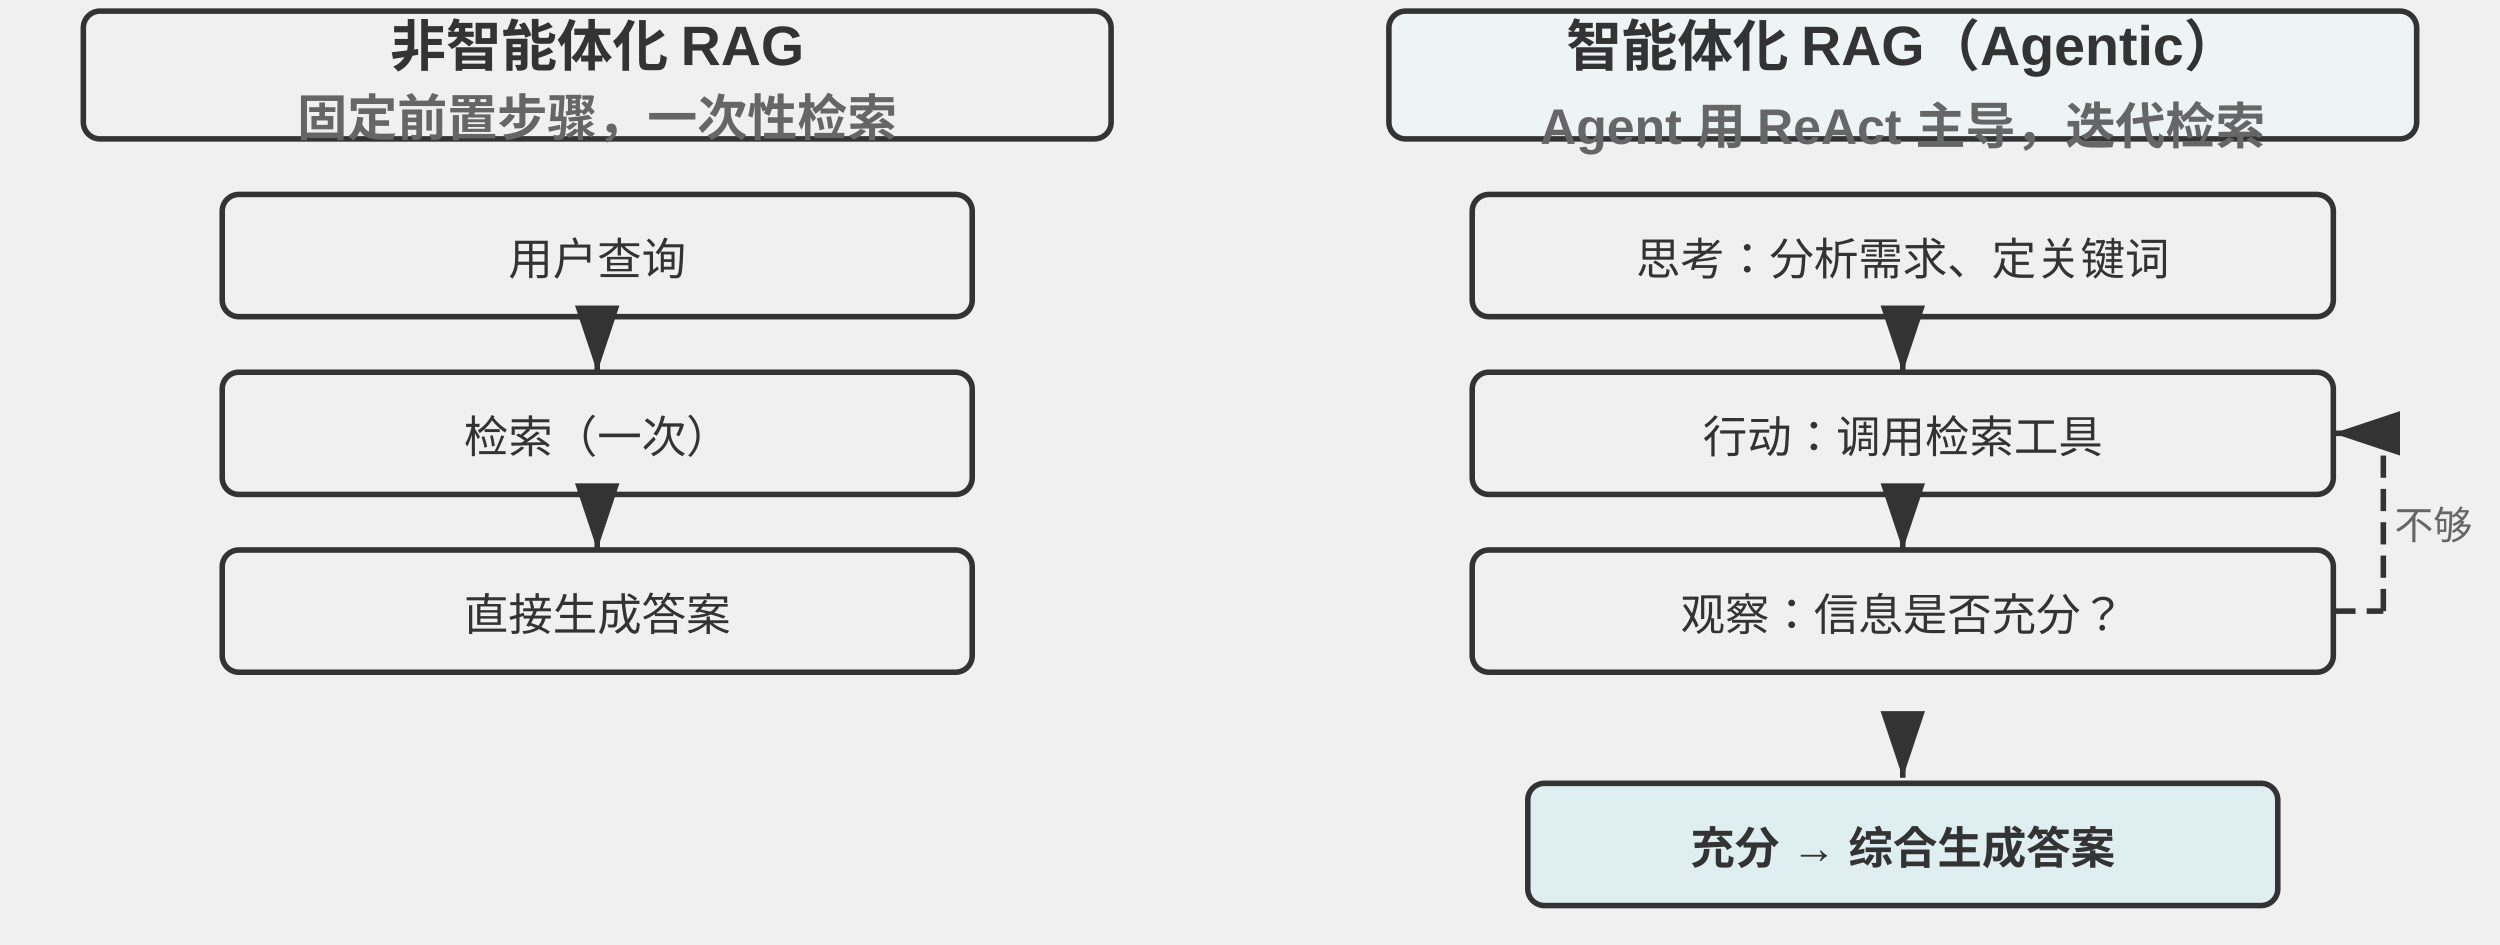
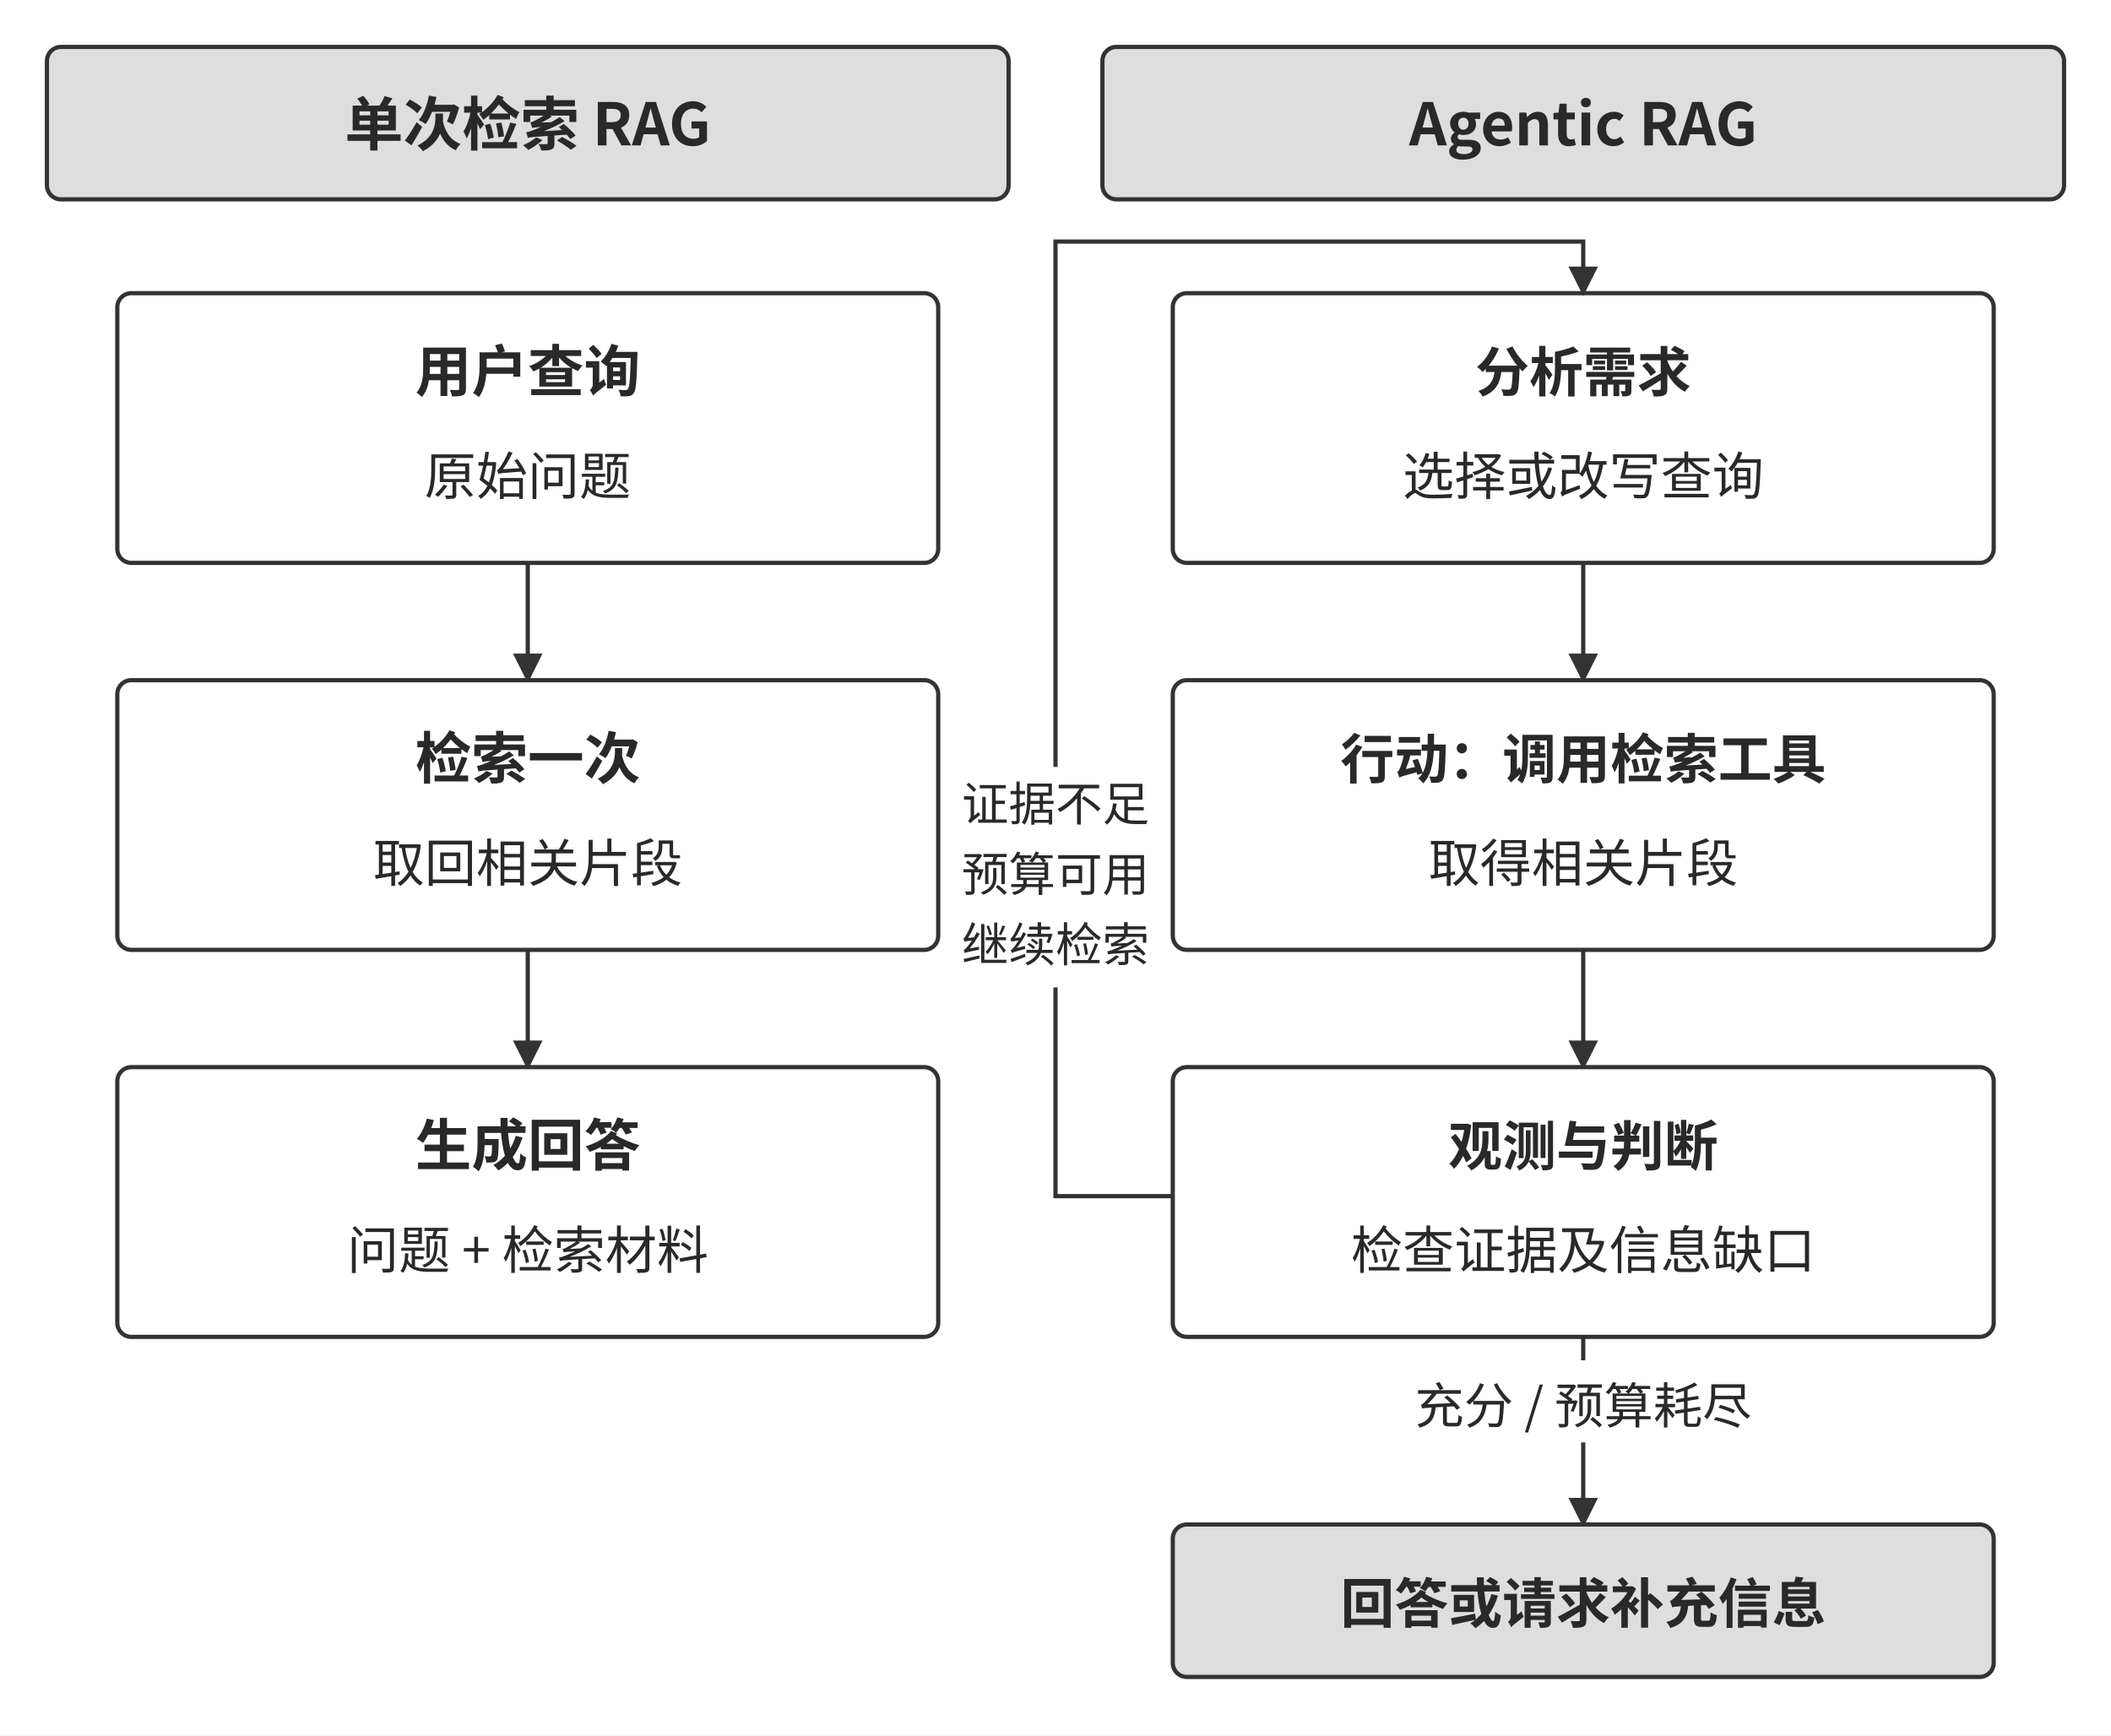
- <svg xmlns="http://www.w3.org/2000/svg" viewBox="0 40 900 340" width="900" height="340" style="background:#ffffff">
+ <svg xmlns="http://www.w3.org/2000/svg" width="150mm" height="123.33mm" viewBox="0 0 900 740" role="img" aria-labelledby="title desc">
  <defs>
-     <marker id="ah" markerWidth="12" markerHeight="8" refX="12" refY="4" orient="auto">
-       <polygon points="0 0, 12 4, 0 8" fill="#333333" />
-     </marker>
-     <marker id="ah-light" markerWidth="12" markerHeight="8" refX="12" refY="4" orient="auto">
-       <polygon points="0 0, 12 4, 0 8" fill="#999999" />
+     <marker id="arrow" viewBox="0 0 10 10" refX="9" refY="5" markerWidth="7" markerHeight="7" orient="auto-start-reverse">
+       <path d="M0 0 L10 5 L0 10 Z" fill="#333333" />
    </marker>
  </defs>
-   <rect x="30" y="44" width="370" height="46" rx="6" fill="#f0f0f0" stroke="#333333" stroke-width="2" />
-   <text x="215.0" y="55.0" font-family="Arial, 'Helvetica Neue', Helvetica, 'PingFang SC', 'Microsoft YaHei', sans-serif" font-size="20" fill="#333333" text-anchor="middle" dominant-baseline="central" font-weight="bold">非智能体化 RAG</text>
-   <text x="215.0" y="81.0" font-family="Arial, 'Helvetica Neue', Helvetica, 'PingFang SC', 'Microsoft YaHei', sans-serif" font-size="18" fill="#666666" text-anchor="middle" dominant-baseline="central" font-weight="bold">固定前置步骤，一次性检索</text>
-   <rect x="80" y="110" width="270" height="44" rx="6" fill="#f0f0f0" stroke="#333333" stroke-width="2" />
-   <text x="215.0" y="132" font-family="Arial, 'Helvetica Neue', Helvetica, 'PingFang SC', 'Microsoft YaHei', sans-serif" font-size="16" fill="#333333" text-anchor="middle" dominant-baseline="central" font-weight="normal">用户查询</text>
-   <line x1="215.0" y1="156" x2="215.0" y2="174" stroke="#333333" stroke-width="2" marker-end="url(#ah)" />
-   <rect x="80" y="174" width="270" height="44" rx="6" fill="#f0f0f0" stroke="#333333" stroke-width="2" />
-   <text x="215.0" y="196" font-family="Arial, 'Helvetica Neue', Helvetica, 'PingFang SC', 'Microsoft YaHei', sans-serif" font-size="16" fill="#333333" text-anchor="middle" dominant-baseline="central" font-weight="normal">检索（一次）</text>
-   <line x1="215.0" y1="220" x2="215.0" y2="238" stroke="#333333" stroke-width="2" marker-end="url(#ah)" />
-   <rect x="80" y="238" width="270" height="44" rx="6" fill="#f0f0f0" stroke="#333333" stroke-width="2" />
-   <text x="215.0" y="260" font-family="Arial, 'Helvetica Neue', Helvetica, 'PingFang SC', 'Microsoft YaHei', sans-serif" font-size="16" fill="#333333" text-anchor="middle" dominant-baseline="central" font-weight="normal">直接生成答案</text>
-   <rect x="500" y="44" width="370" height="46" rx="6" fill="#eef3f6" stroke="#333333" stroke-width="2" />
-   <text x="685.0" y="55.0" font-family="Arial, 'Helvetica Neue', Helvetica, 'PingFang SC', 'Microsoft YaHei', sans-serif" font-size="20" fill="#333333" text-anchor="middle" dominant-baseline="central" font-weight="bold">智能体化 RAG（Agentic）</text>
-   <text x="685.0" y="81.0" font-family="Arial, 'Helvetica Neue', Helvetica, 'PingFang SC', 'Microsoft YaHei', sans-serif" font-size="18" fill="#666666" text-anchor="middle" dominant-baseline="central" font-weight="bold">Agent 用 ReAct 主导，迭代检索</text>
-   <rect x="530" y="110" width="310" height="44" rx="6" fill="#f0f0f0" stroke="#333333" stroke-width="2" />
-   <text x="685.0" y="132" font-family="Arial, 'Helvetica Neue', Helvetica, 'PingFang SC', 'Microsoft YaHei', sans-serif" font-size="16" fill="#333333" text-anchor="middle" dominant-baseline="central" font-weight="normal">思考：分析需求、定关键词</text>
-   <line x1="685.0" y1="156" x2="685.0" y2="174" stroke="#333333" stroke-width="2" marker-end="url(#ah)" />
-   <rect x="530" y="174" width="310" height="44" rx="6" fill="#f0f0f0" stroke="#333333" stroke-width="2" />
-   <text x="685.0" y="196" font-family="Arial, 'Helvetica Neue', Helvetica, 'PingFang SC', 'Microsoft YaHei', sans-serif" font-size="16" fill="#333333" text-anchor="middle" dominant-baseline="central" font-weight="normal">行动：调用检索工具</text>
-   <line x1="685.0" y1="220" x2="685.0" y2="238" stroke="#333333" stroke-width="2" marker-end="url(#ah)" />
-   <rect x="530" y="238" width="310" height="44" rx="6" fill="#f0f0f0" stroke="#333333" stroke-width="2" />
-   <text x="685.0" y="260" font-family="Arial, 'Helvetica Neue', Helvetica, 'PingFang SC', 'Microsoft YaHei', sans-serif" font-size="16" fill="#333333" text-anchor="middle" dominant-baseline="central" font-weight="normal">观察：信息是否充分？</text>
-   <line x1="840" y1="260" x2="858" y2="260" stroke="#333333" stroke-width="2" stroke-dasharray="8,4" />
-   <line x1="858" y1="260" x2="858" y2="196" stroke="#333333" stroke-width="2" stroke-dasharray="8,4" />
-   <line x1="858" y1="196" x2="840" y2="196" stroke="#333333" stroke-width="2" stroke-dasharray="8,4" marker-end="url(#ah)" />
-   <text x="862" y="228.0" font-family="Arial, 'Helvetica Neue', Helvetica, 'PingFang SC', 'Microsoft YaHei', sans-serif" font-size="14" fill="#666666" text-anchor="start" dominant-baseline="central" font-weight="normal">不够</text>
-   <line x1="685.0" y1="302" x2="685.0" y2="320" stroke="#333333" stroke-width="2" marker-end="url(#ah)" />
-   <rect x="550" y="322" width="270" height="44" rx="6" fill="#dfeef0" stroke="#333333" stroke-width="2" />
-   <text x="685.0" y="344" font-family="Arial, 'Helvetica Neue', Helvetica, 'PingFang SC', 'Microsoft YaHei', sans-serif" font-size="16" fill="#333333" text-anchor="middle" dominant-baseline="central" font-weight="bold">充分 → 综合生成答案</text>
+   <rect width="900" height="740" fill="#ffffff" />
+   <rect x="20" y="20" width="410" height="65" rx="6" fill="#dedede" stroke="#333333" stroke-width="1.8" />
+   <text x="225" y="62" text-anchor="middle" font-family="Noto Sans CJK SC,Source Han Sans CN,Microsoft YaHei,sans-serif" font-size="25" font-weight="700" fill="#292929">单次检索 RAG</text>
+   <rect x="470" y="20" width="410" height="65" rx="6" fill="#dedede" stroke="#333333" stroke-width="1.8" />
+   <text x="675" y="62" text-anchor="middle" font-family="Noto Sans CJK SC,Source Han Sans CN,Microsoft YaHei,sans-serif" font-size="25" font-weight="700" fill="#292929">Agentic RAG</text>
+   <rect x="50" y="125" width="350" height="115" rx="6" fill="#ffffff" stroke="#333333" stroke-width="1.8" />
+   <text x="225" y="167" text-anchor="middle" font-family="Noto Sans CJK SC,Source Han Sans CN,Microsoft YaHei,sans-serif" font-size="24" font-weight="700" fill="#292929">用户查询</text>
+   <text x="225" y="211" text-anchor="middle" font-family="Noto Sans CJK SC,Source Han Sans CN,Microsoft YaHei,sans-serif" font-size="22" font-weight="400" fill="#292929">原始问题</text>
+   <path d="M 225 240 L 225 290" fill="none" stroke="#333333" stroke-width="1.8" marker-end="url(#arrow)" />
+   <rect x="50" y="290" width="350" height="115" rx="6" fill="#ffffff" stroke="#333333" stroke-width="1.8" />
+   <text x="225" y="332" text-anchor="middle" font-family="Noto Sans CJK SC,Source Han Sans CN,Microsoft YaHei,sans-serif" font-size="24" font-weight="700" fill="#292929">检索一次</text>
+   <text x="225" y="376" text-anchor="middle" font-family="Noto Sans CJK SC,Source Han Sans CN,Microsoft YaHei,sans-serif" font-size="22" font-weight="400" fill="#292929">取回相关片段</text>
+   <path d="M 225 405 L 225 455" fill="none" stroke="#333333" stroke-width="1.8" marker-end="url(#arrow)" />
+   <rect x="50" y="455" width="350" height="115" rx="6" fill="#ffffff" stroke="#333333" stroke-width="1.8" />
+   <text x="225" y="497" text-anchor="middle" font-family="Noto Sans CJK SC,Source Han Sans CN,Microsoft YaHei,sans-serif" font-size="24" font-weight="700" fill="#292929">生成回答</text>
+   <text x="225" y="541" text-anchor="middle" font-family="Noto Sans CJK SC,Source Han Sans CN,Microsoft YaHei,sans-serif" font-size="22" font-weight="400" fill="#292929">问题 + 检索材料</text>
+   <rect x="500" y="125" width="350" height="115" rx="6" fill="#ffffff" stroke="#333333" stroke-width="1.8" />
+   <text x="675" y="167" text-anchor="middle" font-family="Noto Sans CJK SC,Source Han Sans CN,Microsoft YaHei,sans-serif" font-size="23" font-weight="700" fill="#292929">分析需求</text>
+   <text x="675" y="211" text-anchor="middle" font-family="Noto Sans CJK SC,Source Han Sans CN,Microsoft YaHei,sans-serif" font-size="22" font-weight="400" fill="#292929">选择或改写查询</text>
+   <path d="M 675 240 L 675 290" fill="none" stroke="#333333" stroke-width="1.8" marker-end="url(#arrow)" />
+   <rect x="500" y="290" width="350" height="115" rx="6" fill="#ffffff" stroke="#333333" stroke-width="1.8" />
+   <text x="675" y="332" text-anchor="middle" font-family="Noto Sans CJK SC,Source Han Sans CN,Microsoft YaHei,sans-serif" font-size="23" font-weight="700" fill="#292929">行动：调用检索工具</text>
+   <text x="675" y="376" text-anchor="middle" font-family="Noto Sans CJK SC,Source Han Sans CN,Microsoft YaHei,sans-serif" font-size="22" font-weight="400" fill="#292929">取得相关片段</text>
+   <path d="M 675 405 L 675 455" fill="none" stroke="#333333" stroke-width="1.8" marker-end="url(#arrow)" />
+   <rect x="500" y="455" width="350" height="115" rx="6" fill="#ffffff" stroke="#333333" stroke-width="1.8" />
+   <text x="675" y="497" text-anchor="middle" font-family="Noto Sans CJK SC,Source Han Sans CN,Microsoft YaHei,sans-serif" font-size="23" font-weight="700" fill="#292929">观测与判断</text>
+   <text x="675" y="541" text-anchor="middle" font-family="Noto Sans CJK SC,Source Han Sans CN,Microsoft YaHei,sans-serif" font-size="22" font-weight="400" fill="#292929">检查证据及信息缺口</text>
+   <path d="M 500 510 L 450 510 L 450 103 L 675 103 L 675 125" fill="none" stroke="#333333" stroke-width="1.8" marker-end="url(#arrow)" />
+   <text x="675" y="607" text-anchor="middle" font-family="Noto Sans CJK SC,Source Han Sans CN,Microsoft YaHei,sans-serif" font-size="21" font-weight="400" fill="#292929">充分 / 预算耗尽</text>
+   <path d="M 675 570 L 675 580" fill="none" stroke="#333333" stroke-width="1.8" />
+   <path d="M 675 615 L 675 650" fill="none" stroke="#333333" stroke-width="1.8" marker-end="url(#arrow)" />
+   <rect x="500" y="650" width="350" height="65" rx="6" fill="#dedede" stroke="#333333" stroke-width="1.8" />
+   <text x="675" y="692" text-anchor="middle" font-family="Noto Sans CJK SC,Source Han Sans CN,Microsoft YaHei,sans-serif" font-size="23" font-weight="700" fill="#292929">回答或请求补充信息</text>
+   <rect x="403" y="327" width="94" height="94" fill="white" />
+   <text x="450" y="350" text-anchor="middle" font-family="Noto Sans CJK SC,Source Han Sans CN,Microsoft YaHei,sans-serif" font-size="20" font-weight="400" fill="#292929">证据不足</text>
+   <text x="450" y="380" text-anchor="middle" font-family="Noto Sans CJK SC,Source Han Sans CN,Microsoft YaHei,sans-serif" font-size="20" font-weight="400" fill="#292929">预算可用</text>
+   <text x="450" y="410" text-anchor="middle" font-family="Noto Sans CJK SC,Source Han Sans CN,Microsoft YaHei,sans-serif" font-size="20" font-weight="400" fill="#292929">继续检索</text>
</svg>
